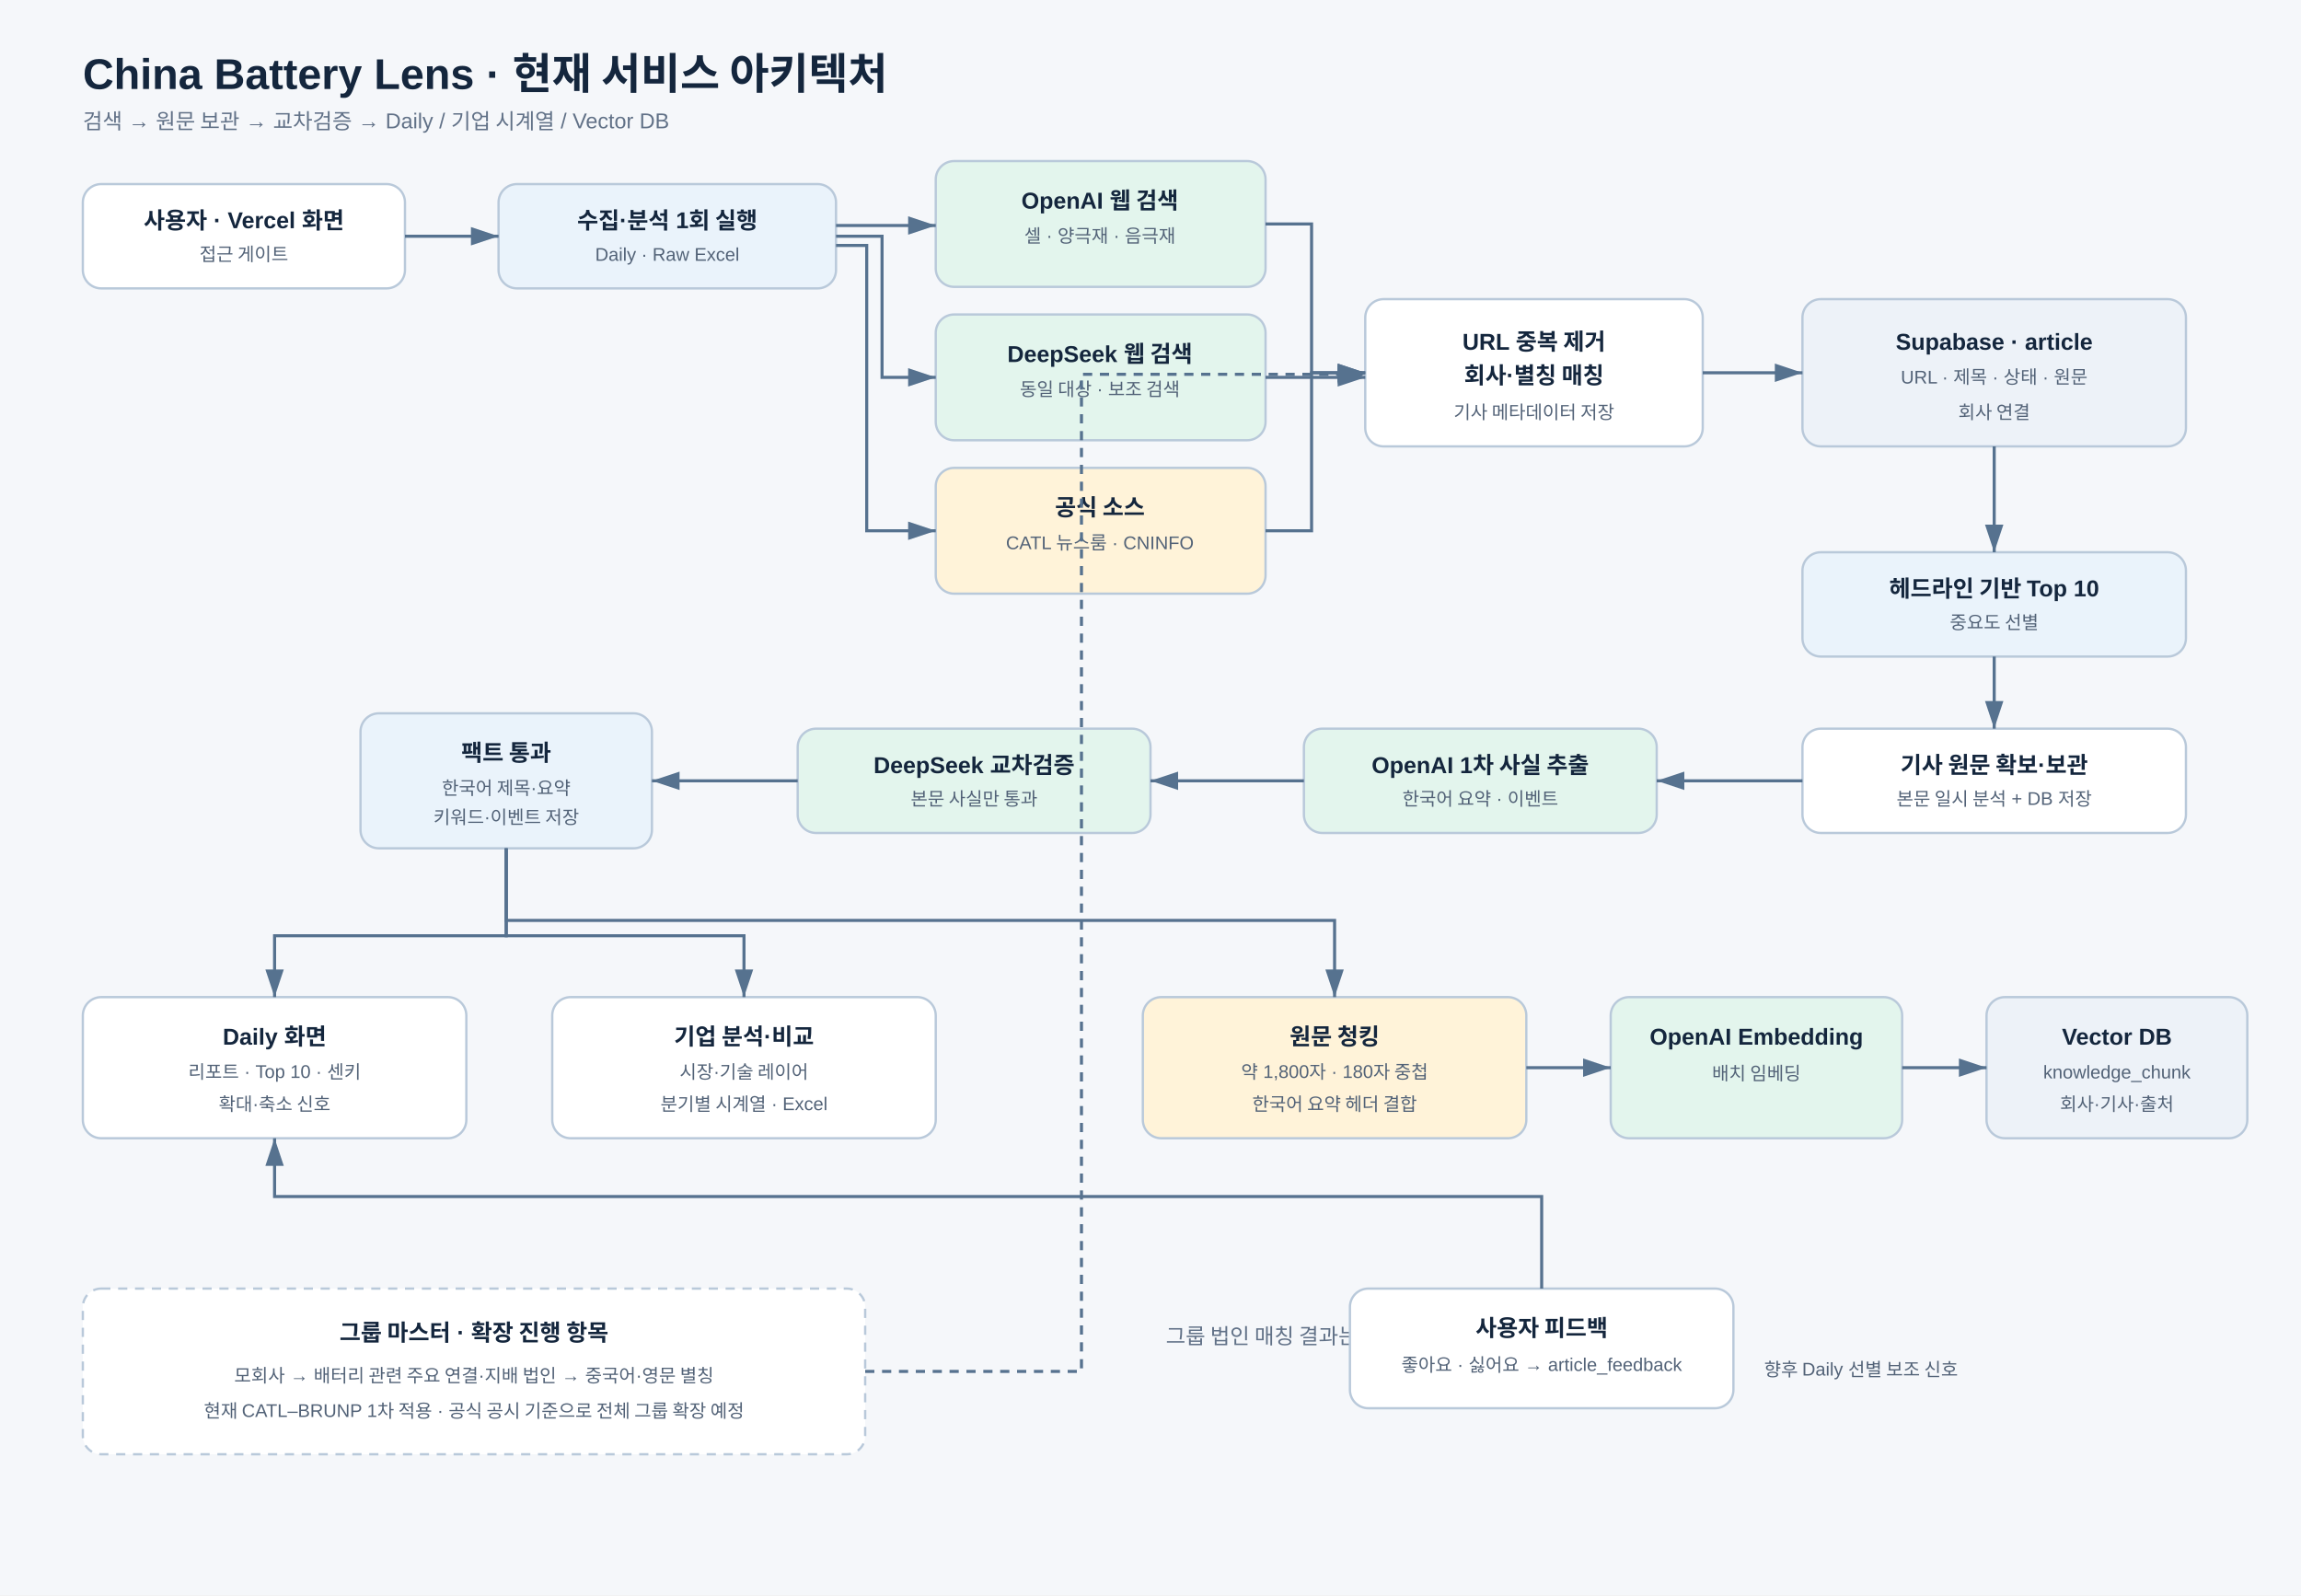
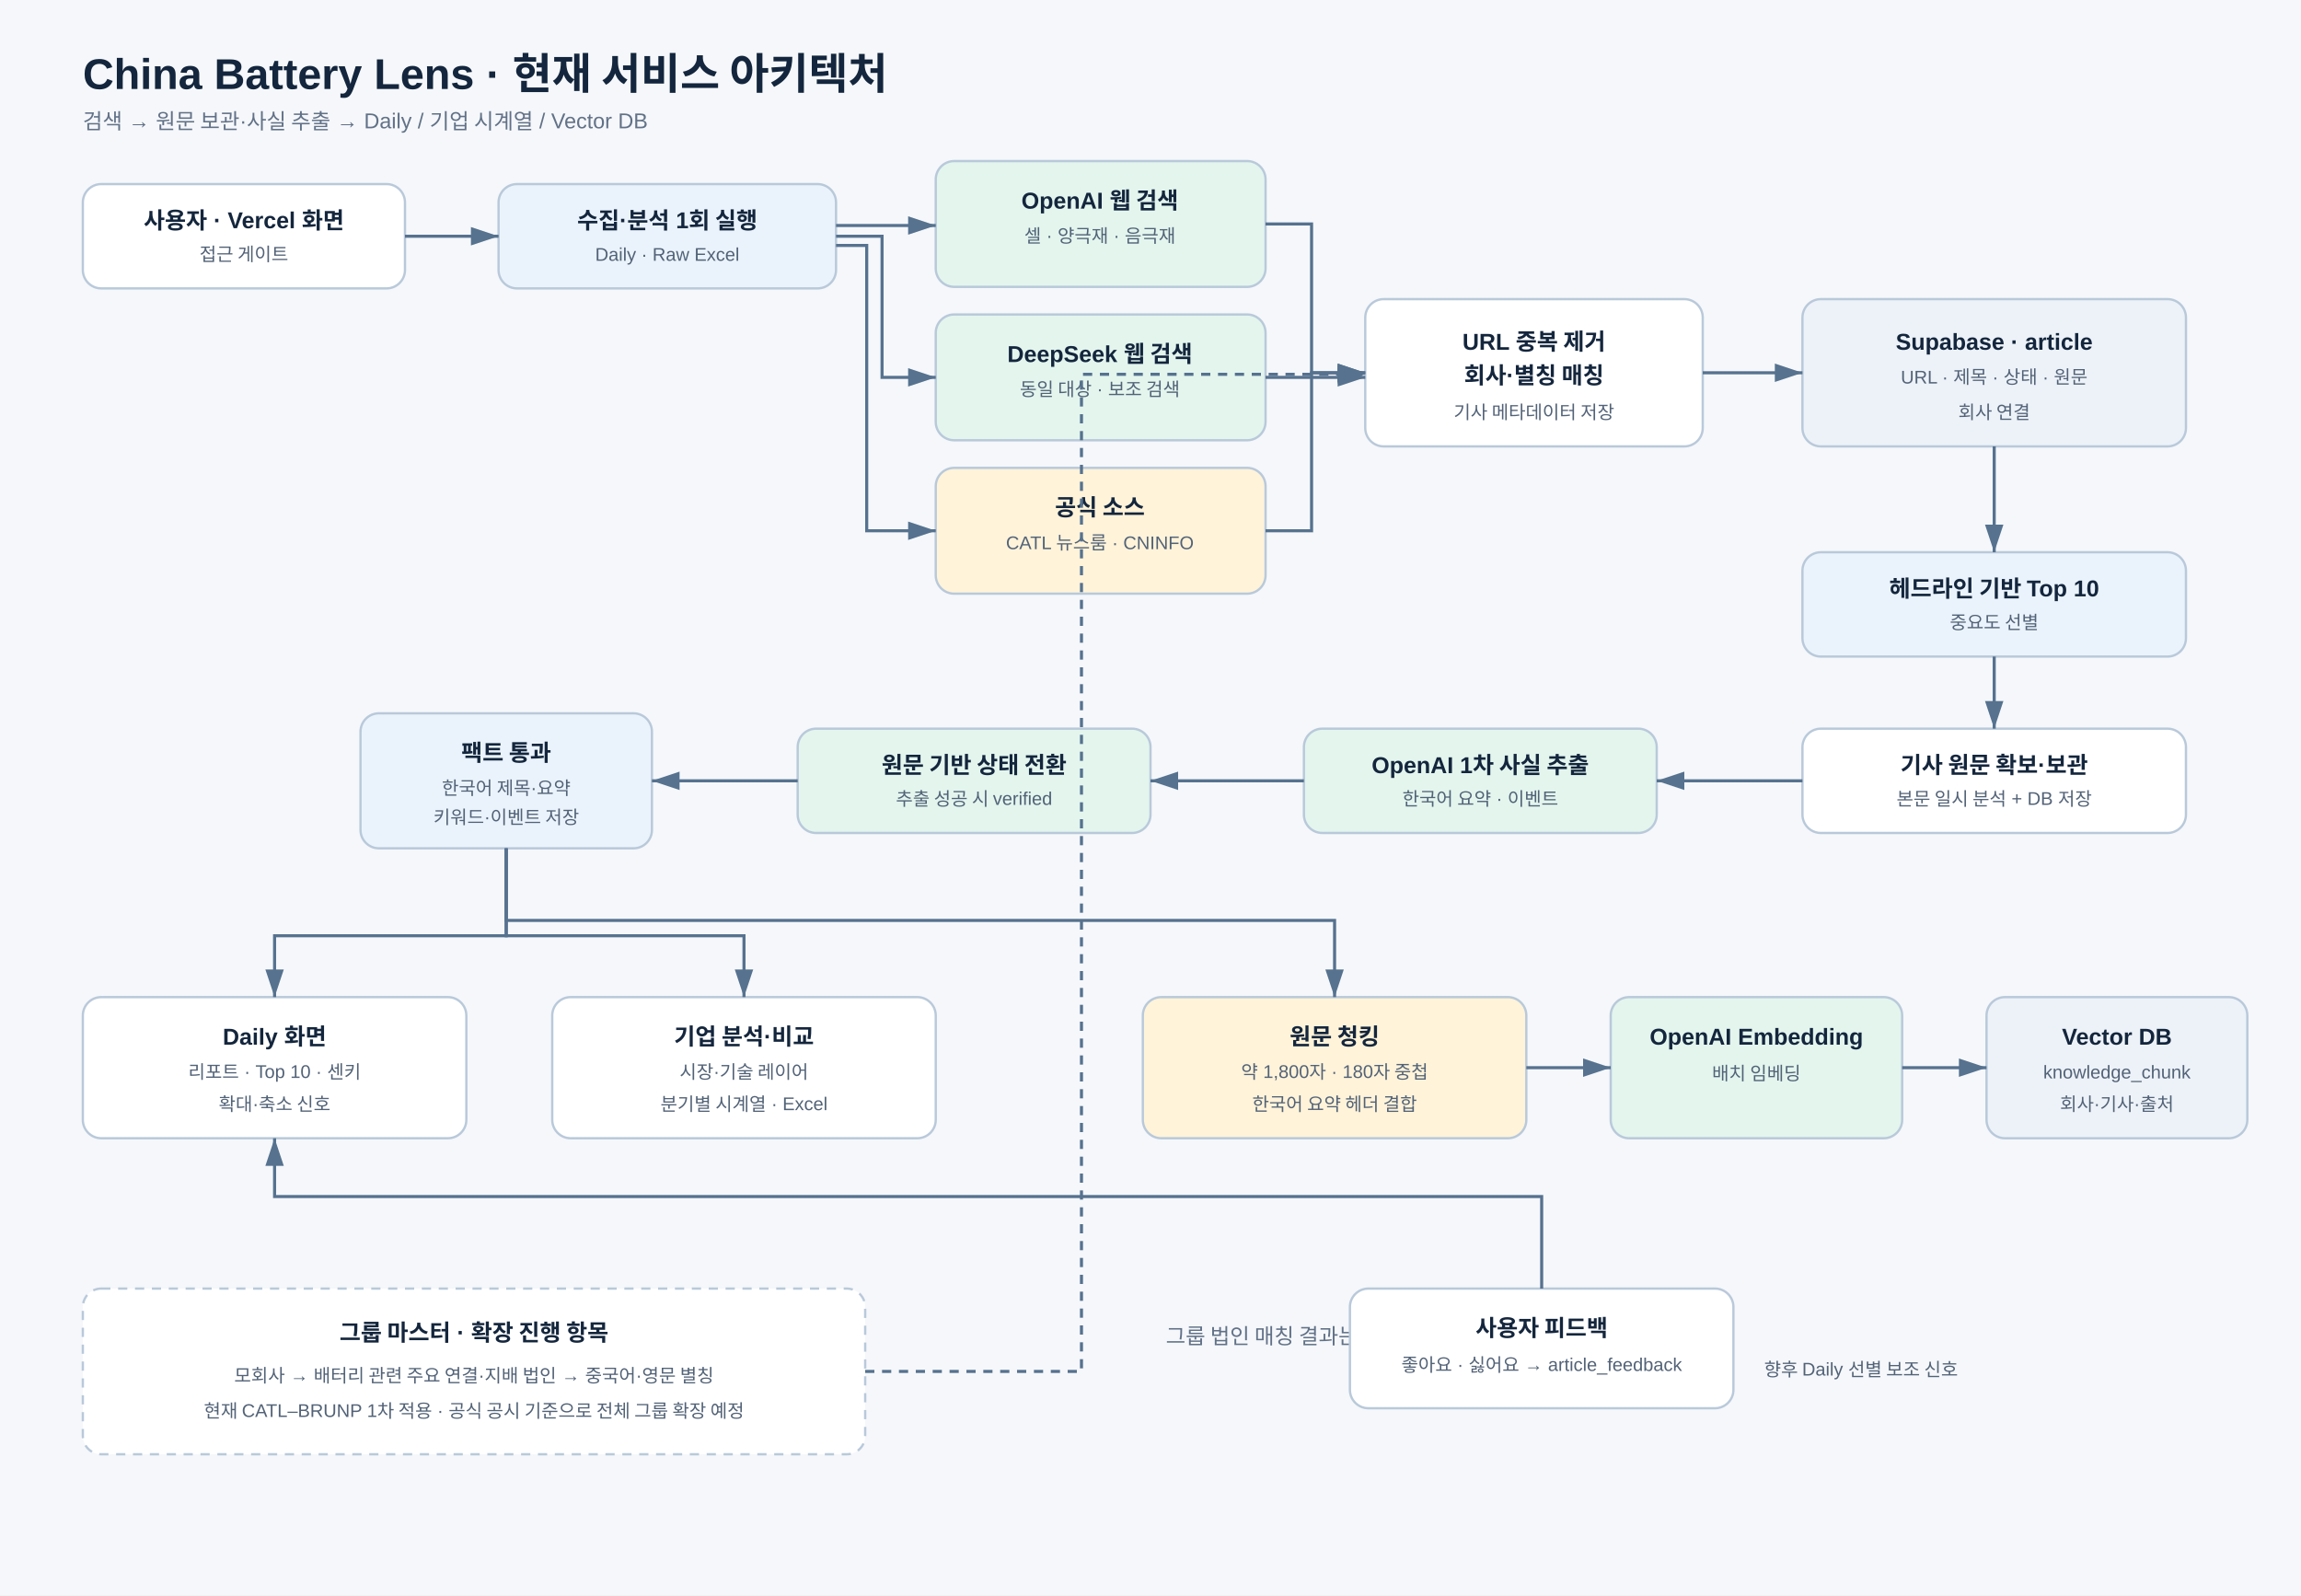
<svg xmlns="http://www.w3.org/2000/svg" width="1500" height="1040" viewBox="0 0 1500 1040" role="img" aria-label="China Battery Lens 현재 아키텍처">
  <defs>
    <style>
      text { font-family: Arial, 'Noto Sans KR', sans-serif; fill: #14263d; }
      .title { font-size: 28px; font-weight: 700; }
      .subtitle { font-size: 14px; fill: #617187; }
      .label { font-size: 15px; font-weight: 700; }
      .small { font-size: 12px; fill: #526277; }
      .box { stroke: #b9c9da; stroke-width: 1.5; rx: 12; }
      .flow { stroke: #56728f; stroke-width: 2; fill: none; marker-end: url(#arrow); }
      .dashed { stroke-dasharray: 6 5; }
    </style>
    <marker id="arrow" markerWidth="10" markerHeight="10" refX="9" refY="3" orient="auto">
      <path d="M0,0 L0,6 L9,3 z" fill="#56728f" />
    </marker>
  </defs>
  <rect width="1500" height="1040" fill="#f5f7fa" />
  <text x="54" y="58" class="title">China Battery Lens · 현재 서비스 아키텍처</text>
-   <text x="54" y="84" class="subtitle">검색 → 원문 보관 → 교차검증 → Daily / 기업 시계열 / Vector DB</text>
+   <text x="54" y="84" class="subtitle">검색 → 원문 보관·사실 추출 → Daily / 기업 시계열 / Vector DB</text>
  <rect x="54" y="120" width="210" height="68" class="box" fill="#ffffff" />
  <text x="159" y="149" text-anchor="middle" class="label">사용자 · Vercel 화면</text>
  <text x="159" y="170" text-anchor="middle" class="small">접근 게이트</text>
  <rect x="325" y="120" width="220" height="68" class="box" fill="#eaf3fb" />
  <text x="435" y="149" text-anchor="middle" class="label">수집·분석 1회 실행</text>
  <text x="435" y="170" text-anchor="middle" class="small">Daily · Raw Excel</text>
  <path d="M264 154 H325" class="flow" />
  <rect x="610" y="105" width="215" height="82" class="box" fill="#e3f5ed" />
  <text x="717" y="136" text-anchor="middle" class="label">OpenAI 웹 검색</text>
  <text x="717" y="158" text-anchor="middle" class="small">셀 · 양극재 · 음극재</text>
  <rect x="610" y="205" width="215" height="82" class="box" fill="#e3f5ed" />
  <text x="717" y="236" text-anchor="middle" class="label">DeepSeek 웹 검색</text>
  <text x="717" y="258" text-anchor="middle" class="small">동일 대상 · 보조 검색</text>
  <rect x="610" y="305" width="215" height="82" class="box" fill="#fff3d9" />
  <text x="717" y="336" text-anchor="middle" class="label">공식 소스</text>
  <text x="717" y="358" text-anchor="middle" class="small">CATL 뉴스룸 · CNINFO</text>
  <path d="M545 147 H610" class="flow" />
  <path d="M545 154 H575 V246 H610" class="flow" />
  <path d="M545 160 H565 V346 H610" class="flow" />
  <rect x="890" y="195" width="220" height="96" class="box" fill="#ffffff" />
  <text x="1000" y="228" text-anchor="middle" class="label">URL 중복 제거</text>
  <text x="1000" y="250" text-anchor="middle" class="label">회사·별칭 매칭</text>
  <text x="1000" y="273" text-anchor="middle" class="small">기사 메타데이터 저장</text>
  <path d="M825 146 H855 V243 H890" class="flow" />
  <path d="M825 246 H890" class="flow" />
  <path d="M825 346 H855 V243 H890" class="flow" />
  <rect x="1175" y="195" width="250" height="96" class="box" fill="#edf2f8" />
  <text x="1300" y="228" text-anchor="middle" class="label">Supabase · article</text>
  <text x="1300" y="250" text-anchor="middle" class="small">URL · 제목 · 상태 · 원문</text>
  <text x="1300" y="273" text-anchor="middle" class="small">회사 연결</text>
  <path d="M1110 243 H1175" class="flow" />
  <rect x="1175" y="360" width="250" height="68" class="box" fill="#eaf3fb" />
  <text x="1300" y="389" text-anchor="middle" class="label">헤드라인 기반 Top 10</text>
  <text x="1300" y="410" text-anchor="middle" class="small">중요도 선별</text>
  <path d="M1300 291 V360" class="flow" />
  <rect x="1175" y="475" width="250" height="68" class="box" fill="#ffffff" />
  <text x="1300" y="504" text-anchor="middle" class="label">기사 원문 확보·보관</text>
  <text x="1300" y="525" text-anchor="middle" class="small">본문 일시 분석 + DB 저장</text>
  <path d="M1300 428 V475" class="flow" />
  <rect x="850" y="475" width="230" height="68" class="box" fill="#e3f5ed" />
  <text x="965" y="504" text-anchor="middle" class="label">OpenAI 1차 사실 추출</text>
  <text x="965" y="525" text-anchor="middle" class="small">한국어 요약 · 이벤트</text>
  <path d="M1175 509 H1080" class="flow" />
  <rect x="520" y="475" width="230" height="68" class="box" fill="#e3f5ed" />
-   <text x="635" y="504" text-anchor="middle" class="label">DeepSeek 교차검증</text>
-   <text x="635" y="525" text-anchor="middle" class="small">본문 사실만 통과</text>
+   <text x="635" y="504" text-anchor="middle" class="label">원문 기반 상태 전환</text>
+   <text x="635" y="525" text-anchor="middle" class="small">추출 성공 시 verified</text>
  <path d="M850 509 H750" class="flow" />
  <rect x="235" y="465" width="190" height="88" class="box" fill="#eaf3fb" />
  <text x="330" y="496" text-anchor="middle" class="label">팩트 통과</text>
  <text x="330" y="518" text-anchor="middle" class="small">한국어 제목·요약</text>
  <text x="330" y="537" text-anchor="middle" class="small">키워드·이벤트 저장</text>
  <path d="M520 509 H425" class="flow" />
  <rect x="54" y="650" width="250" height="92" class="box" fill="#ffffff" />
  <text x="179" y="681" text-anchor="middle" class="label">Daily 화면</text>
  <text x="179" y="703" text-anchor="middle" class="small">리포트 · Top 10 · 센키</text>
  <text x="179" y="724" text-anchor="middle" class="small">확대·축소 신호</text>
  <rect x="360" y="650" width="250" height="92" class="box" fill="#ffffff" />
  <text x="485" y="681" text-anchor="middle" class="label">기업 분석·비교</text>
  <text x="485" y="703" text-anchor="middle" class="small">시장·기술 레이어</text>
  <text x="485" y="724" text-anchor="middle" class="small">분기별 시계열 · Excel</text>
  <path d="M330 553 V610 H179 V650" class="flow" />
  <path d="M330 553 V610 H485 V650" class="flow" />
  <rect x="745" y="650" width="250" height="92" class="box" fill="#fff3d9" />
  <text x="870" y="681" text-anchor="middle" class="label">원문 청킹</text>
  <text x="870" y="703" text-anchor="middle" class="small">약 1,800자 · 180자 중첩</text>
  <text x="870" y="724" text-anchor="middle" class="small">한국어 요약 헤더 결합</text>
  <rect x="1050" y="650" width="190" height="92" class="box" fill="#e3f5ed" />
  <text x="1145" y="681" text-anchor="middle" class="label">OpenAI Embedding</text>
  <text x="1145" y="704" text-anchor="middle" class="small">배치 임베딩</text>
  <rect x="1295" y="650" width="170" height="92" class="box" fill="#edf2f8" />
  <text x="1380" y="681" text-anchor="middle" class="label">Vector DB</text>
  <text x="1380" y="703" text-anchor="middle" class="small">knowledge_chunk</text>
  <text x="1380" y="724" text-anchor="middle" class="small">회사·기사·출처</text>
  <path d="M330 553 V600 H870 V650" class="flow" />
  <path d="M995 696 H1050" class="flow" />
  <path d="M1240 696 H1295" class="flow" />
  <rect x="54" y="840" width="510" height="108" class="box dashed" fill="#ffffff" />
  <text x="309" y="874" text-anchor="middle" class="label">그룹 마스터 · 확장 진행 항목</text>
  <text x="309" y="901" text-anchor="middle" class="small">모회사 → 배터리 관련 주요 연결·지배 법인 → 중국어·영문 별칭</text>
  <text x="309" y="924" text-anchor="middle" class="small">현재 CATL–BRUNP 1차 적용 · 공식 공시 기준으로 전체 그룹 확장 예정</text>
  <path d="M564 894 H705 V244 H890" class="flow dashed" />
  <text x="760" y="876" class="subtitle">그룹 법인 매칭 결과는 검색·공시 수집과 기업 시계열로 연결</text>
  <rect x="880" y="840" width="250" height="78" class="box" fill="#ffffff" />
  <text x="1005" y="871" text-anchor="middle" class="label">사용자 피드백</text>
  <text x="1005" y="894" text-anchor="middle" class="small">좋아요 · 싫어요 → article_feedback</text>
  <path d="M1005 840 V780 H179 V742" class="flow" />
  <text x="1150" y="897" class="small">향후 Daily 선별 보조 신호</text>
</svg>
